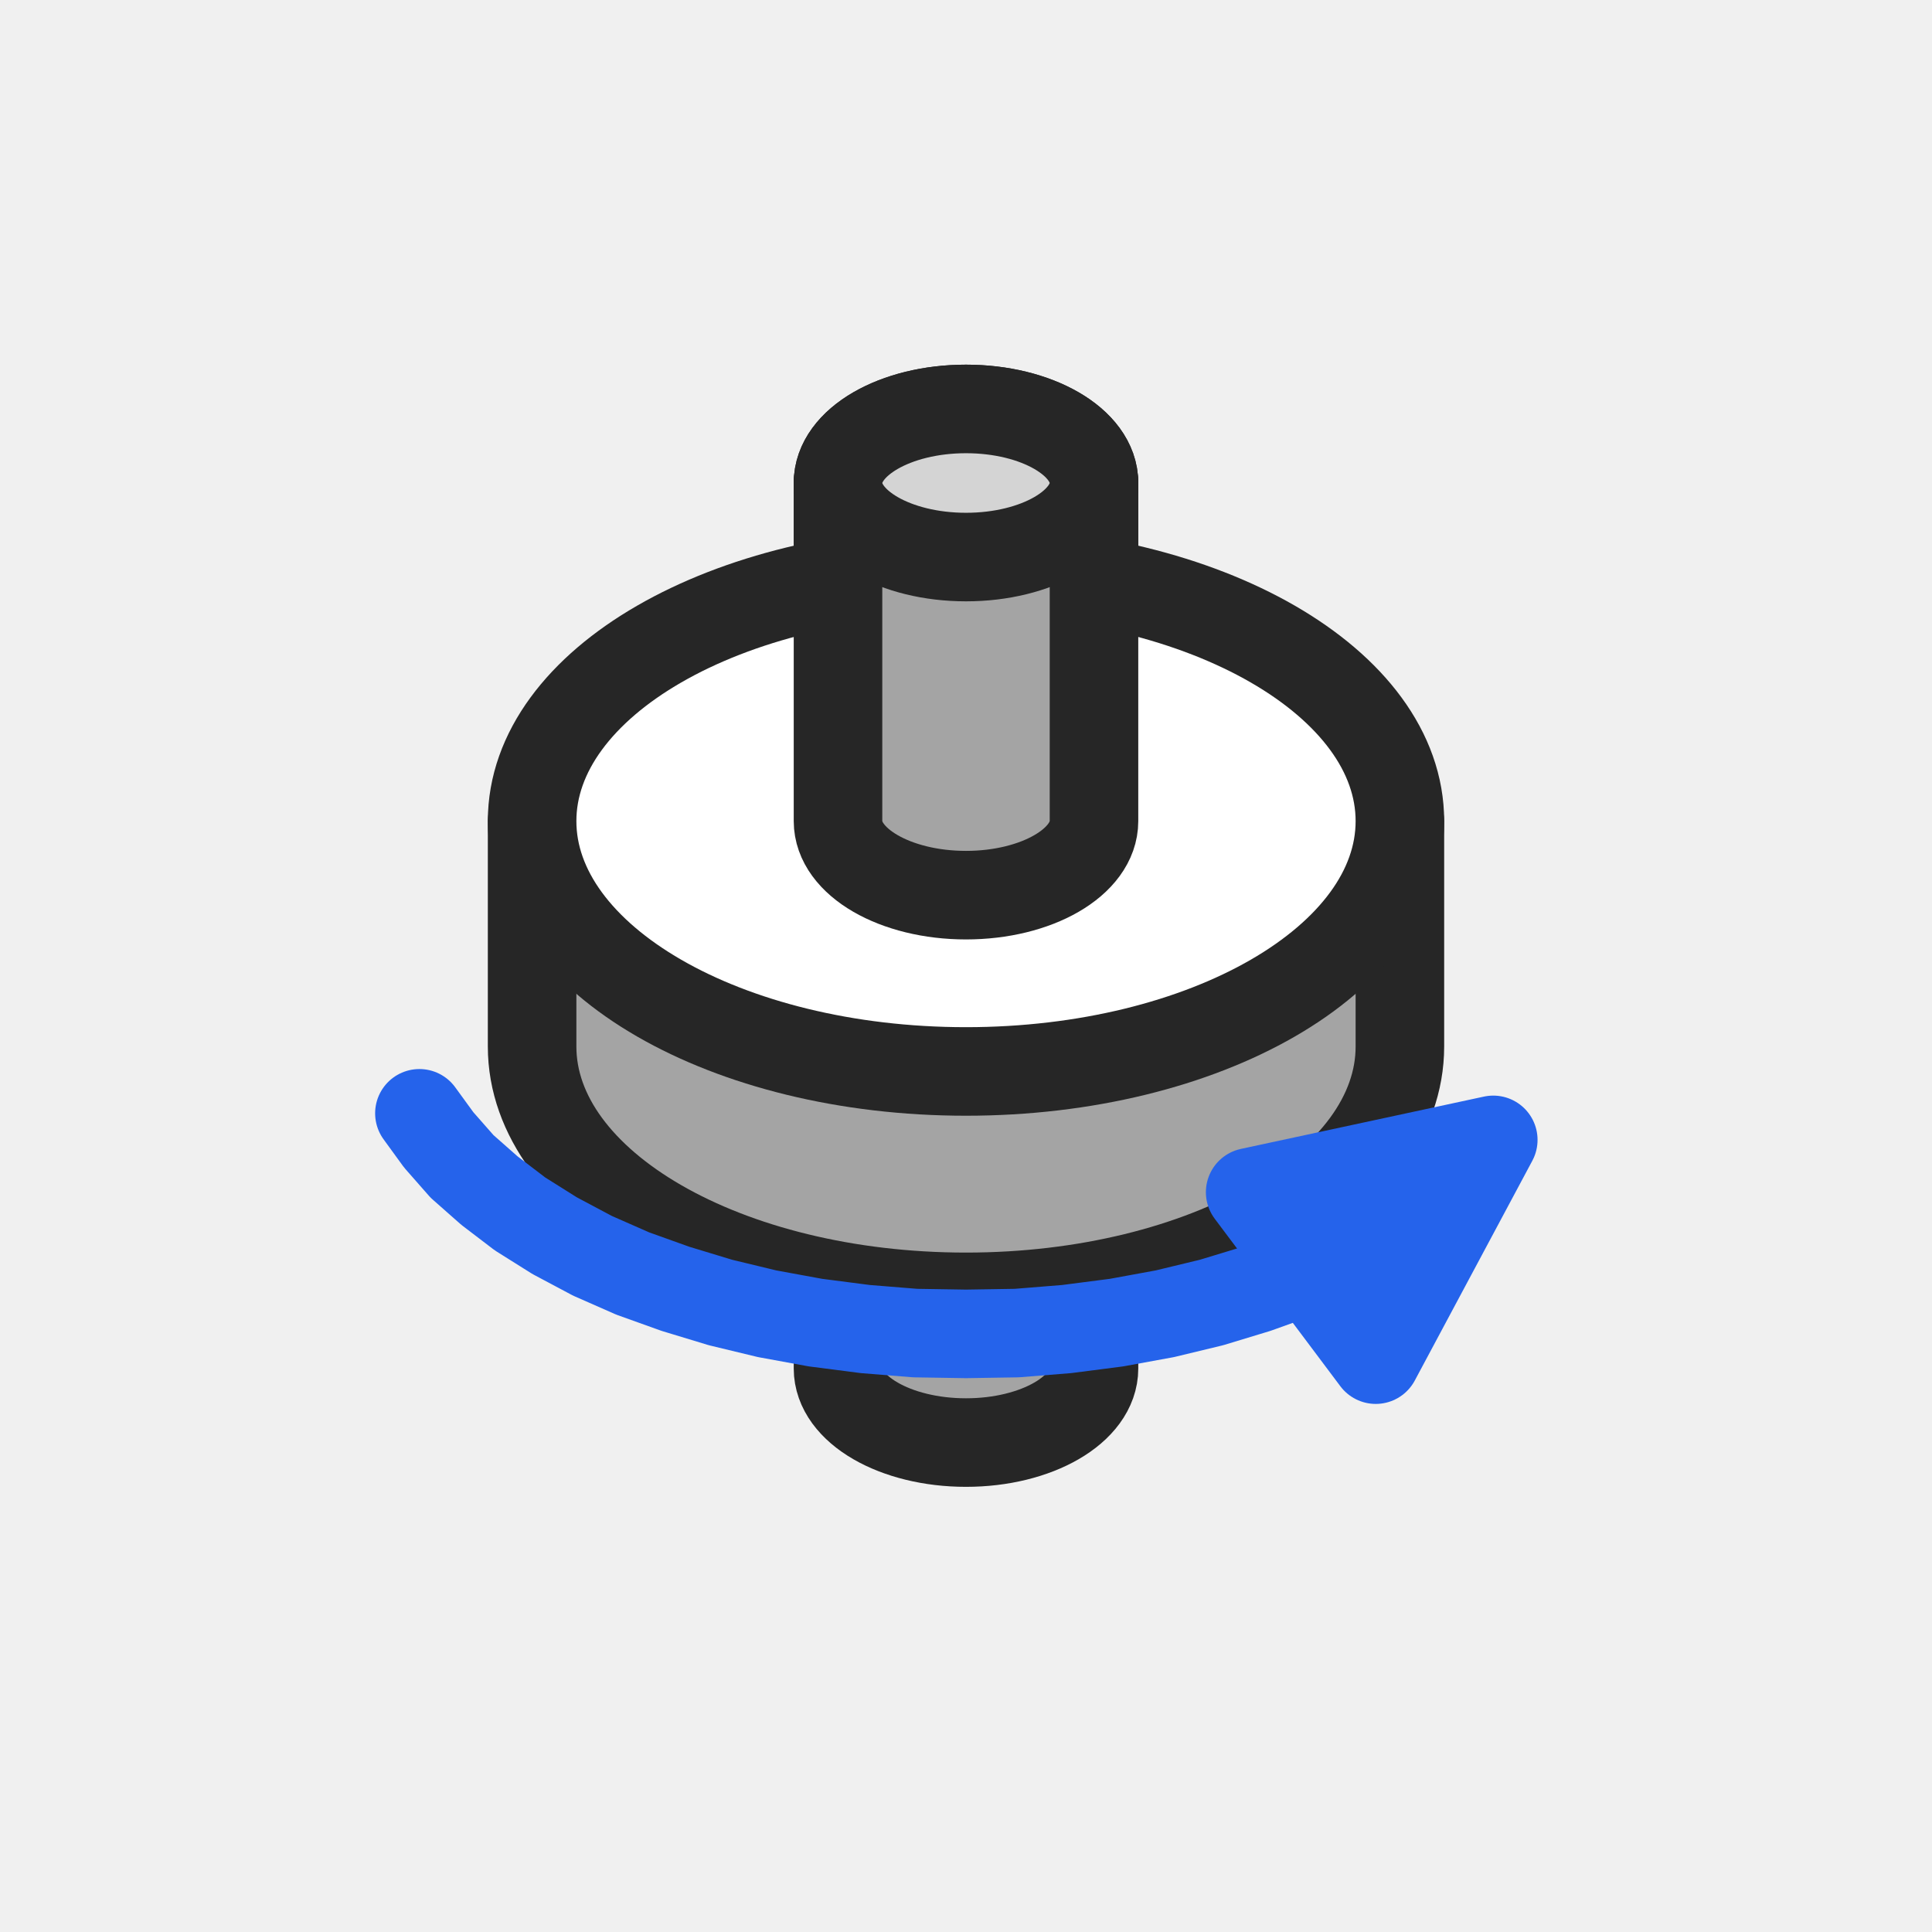
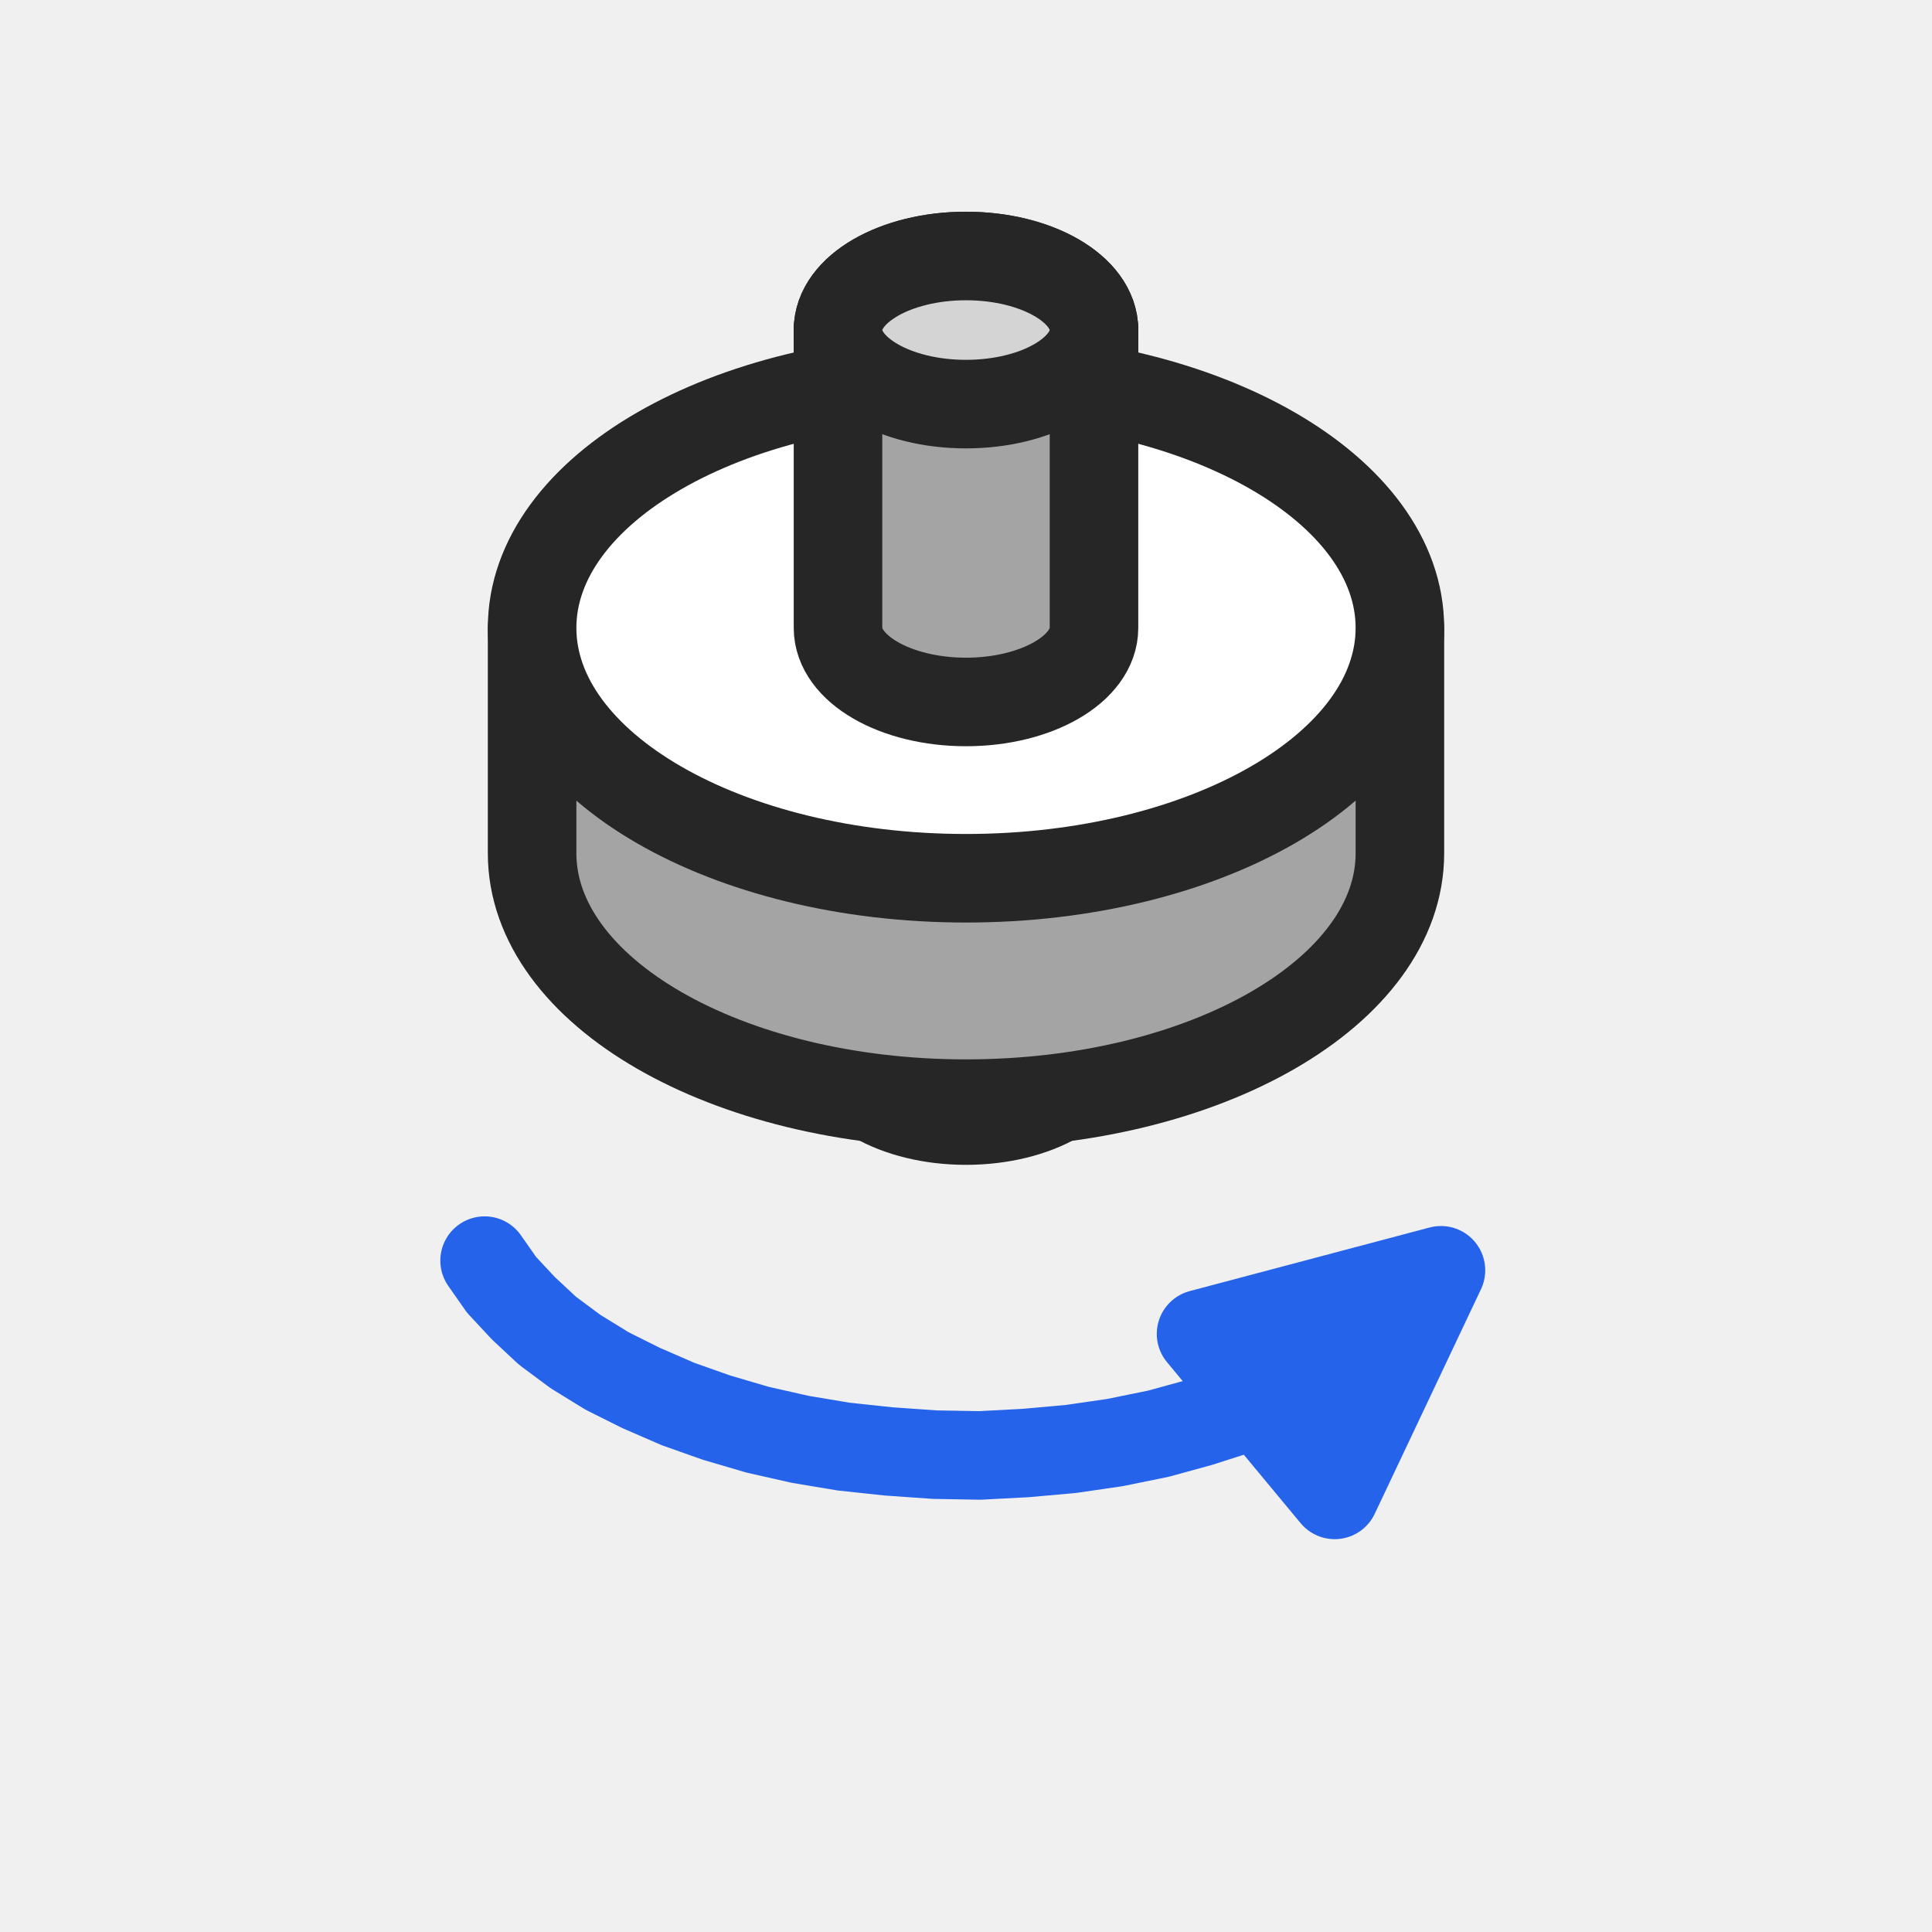
<svg xmlns="http://www.w3.org/2000/svg" viewBox="0 0 24 24" width="24" height="24" fill="none" stroke="#262626" stroke-width="1.1" stroke-linejoin="round" stroke-linecap="round">
-   <path d="M10.41 6 L10.41 17 A1.59 0.92 0 0 0 13.59 17 L13.59 6 Z" fill="#a4a4a4" />
-   <ellipse cx="12" cy="6" rx="1.59" ry="0.92" fill="#d4d4d4" />
-   <path d="M6.61 10.2 L6.61 13 A5.39 3.11 0 0 0 17.39 13 L17.39 10.2 Z" fill="#a4a4a4" />
-   <ellipse cx="12" cy="10.2" rx="5.39" ry="3.11" fill="#ffffff" />
-   <path d="M10.41 6 L10.41 10.2 A1.59 0.92 0 0 0 13.59 10.2 L13.59 6 Z" fill="#a4a4a4" />
-   <ellipse cx="12" cy="6" rx="1.59" ry="0.92" fill="#d4d4d4" />
-   <polyline points="5.21,13.83 5.45,14.16 5.74,14.49 6.08,14.79 6.46,15.08 6.89,15.35 7.36,15.6 7.86,15.82 8.39,16.01 8.95,16.18 9.53,16.32 10.13,16.43 10.75,16.51 11.37,16.56 12,16.57 12.63,16.56 13.25,16.51 13.87,16.43 14.47,16.32 15.05,16.18 15.61,16.01 16.14,15.82 16.64,15.6" stroke="#2563eb" />
-   <polygon points="18.55,14.16 17.09,16.89 15.53,14.81" fill="#2563eb" stroke="#2563eb" />
+   <path d="M10.41 4.1 L10.41 13 A1.59 0.92 0 0 0 13.59 13 L13.59 4.1 Z" fill="#a4a4a4" />
+   <ellipse cx="12" cy="4.1" rx="1.59" ry="0.92" fill="#d4d4d4" />
+   <path d="M6.61 7.8 L6.61 10.6 A5.39 3.11 0 0 0 17.39 10.6 L17.39 7.8 Z" fill="#a4a4a4" />
+   <ellipse cx="12" cy="7.8" rx="5.39" ry="3.11" fill="#ffffff" />
+   <path d="M10.41 4.1 L10.41 7.8 A1.59 0.92 0 0 0 13.59 7.8 L13.59 4.1 Z" fill="#a4a4a4" />
+   <ellipse cx="12" cy="4.1" rx="1.59" ry="0.92" fill="#d4d4d4" />
+   <polyline points="6.02,15.66 6.23,15.96 6.5,16.25 6.8,16.53 7.15,16.79 7.54,17.03 7.96,17.24 8.42,17.44 8.9,17.61 9.41,17.76 9.94,17.88 10.48,17.97 11.04,18.03 11.61,18.07 12.17,18.08 12.74,18.05 13.3,18 13.85,17.92 14.39,17.81 14.9,17.67 15.4,17.51 15.86,17.32 16.3,17.11" stroke="#2563eb" />
+   <polygon points="17.9,15.78 16.58,18.57 14.92,16.57" fill="#2563eb" stroke="#2563eb" />
</svg>
